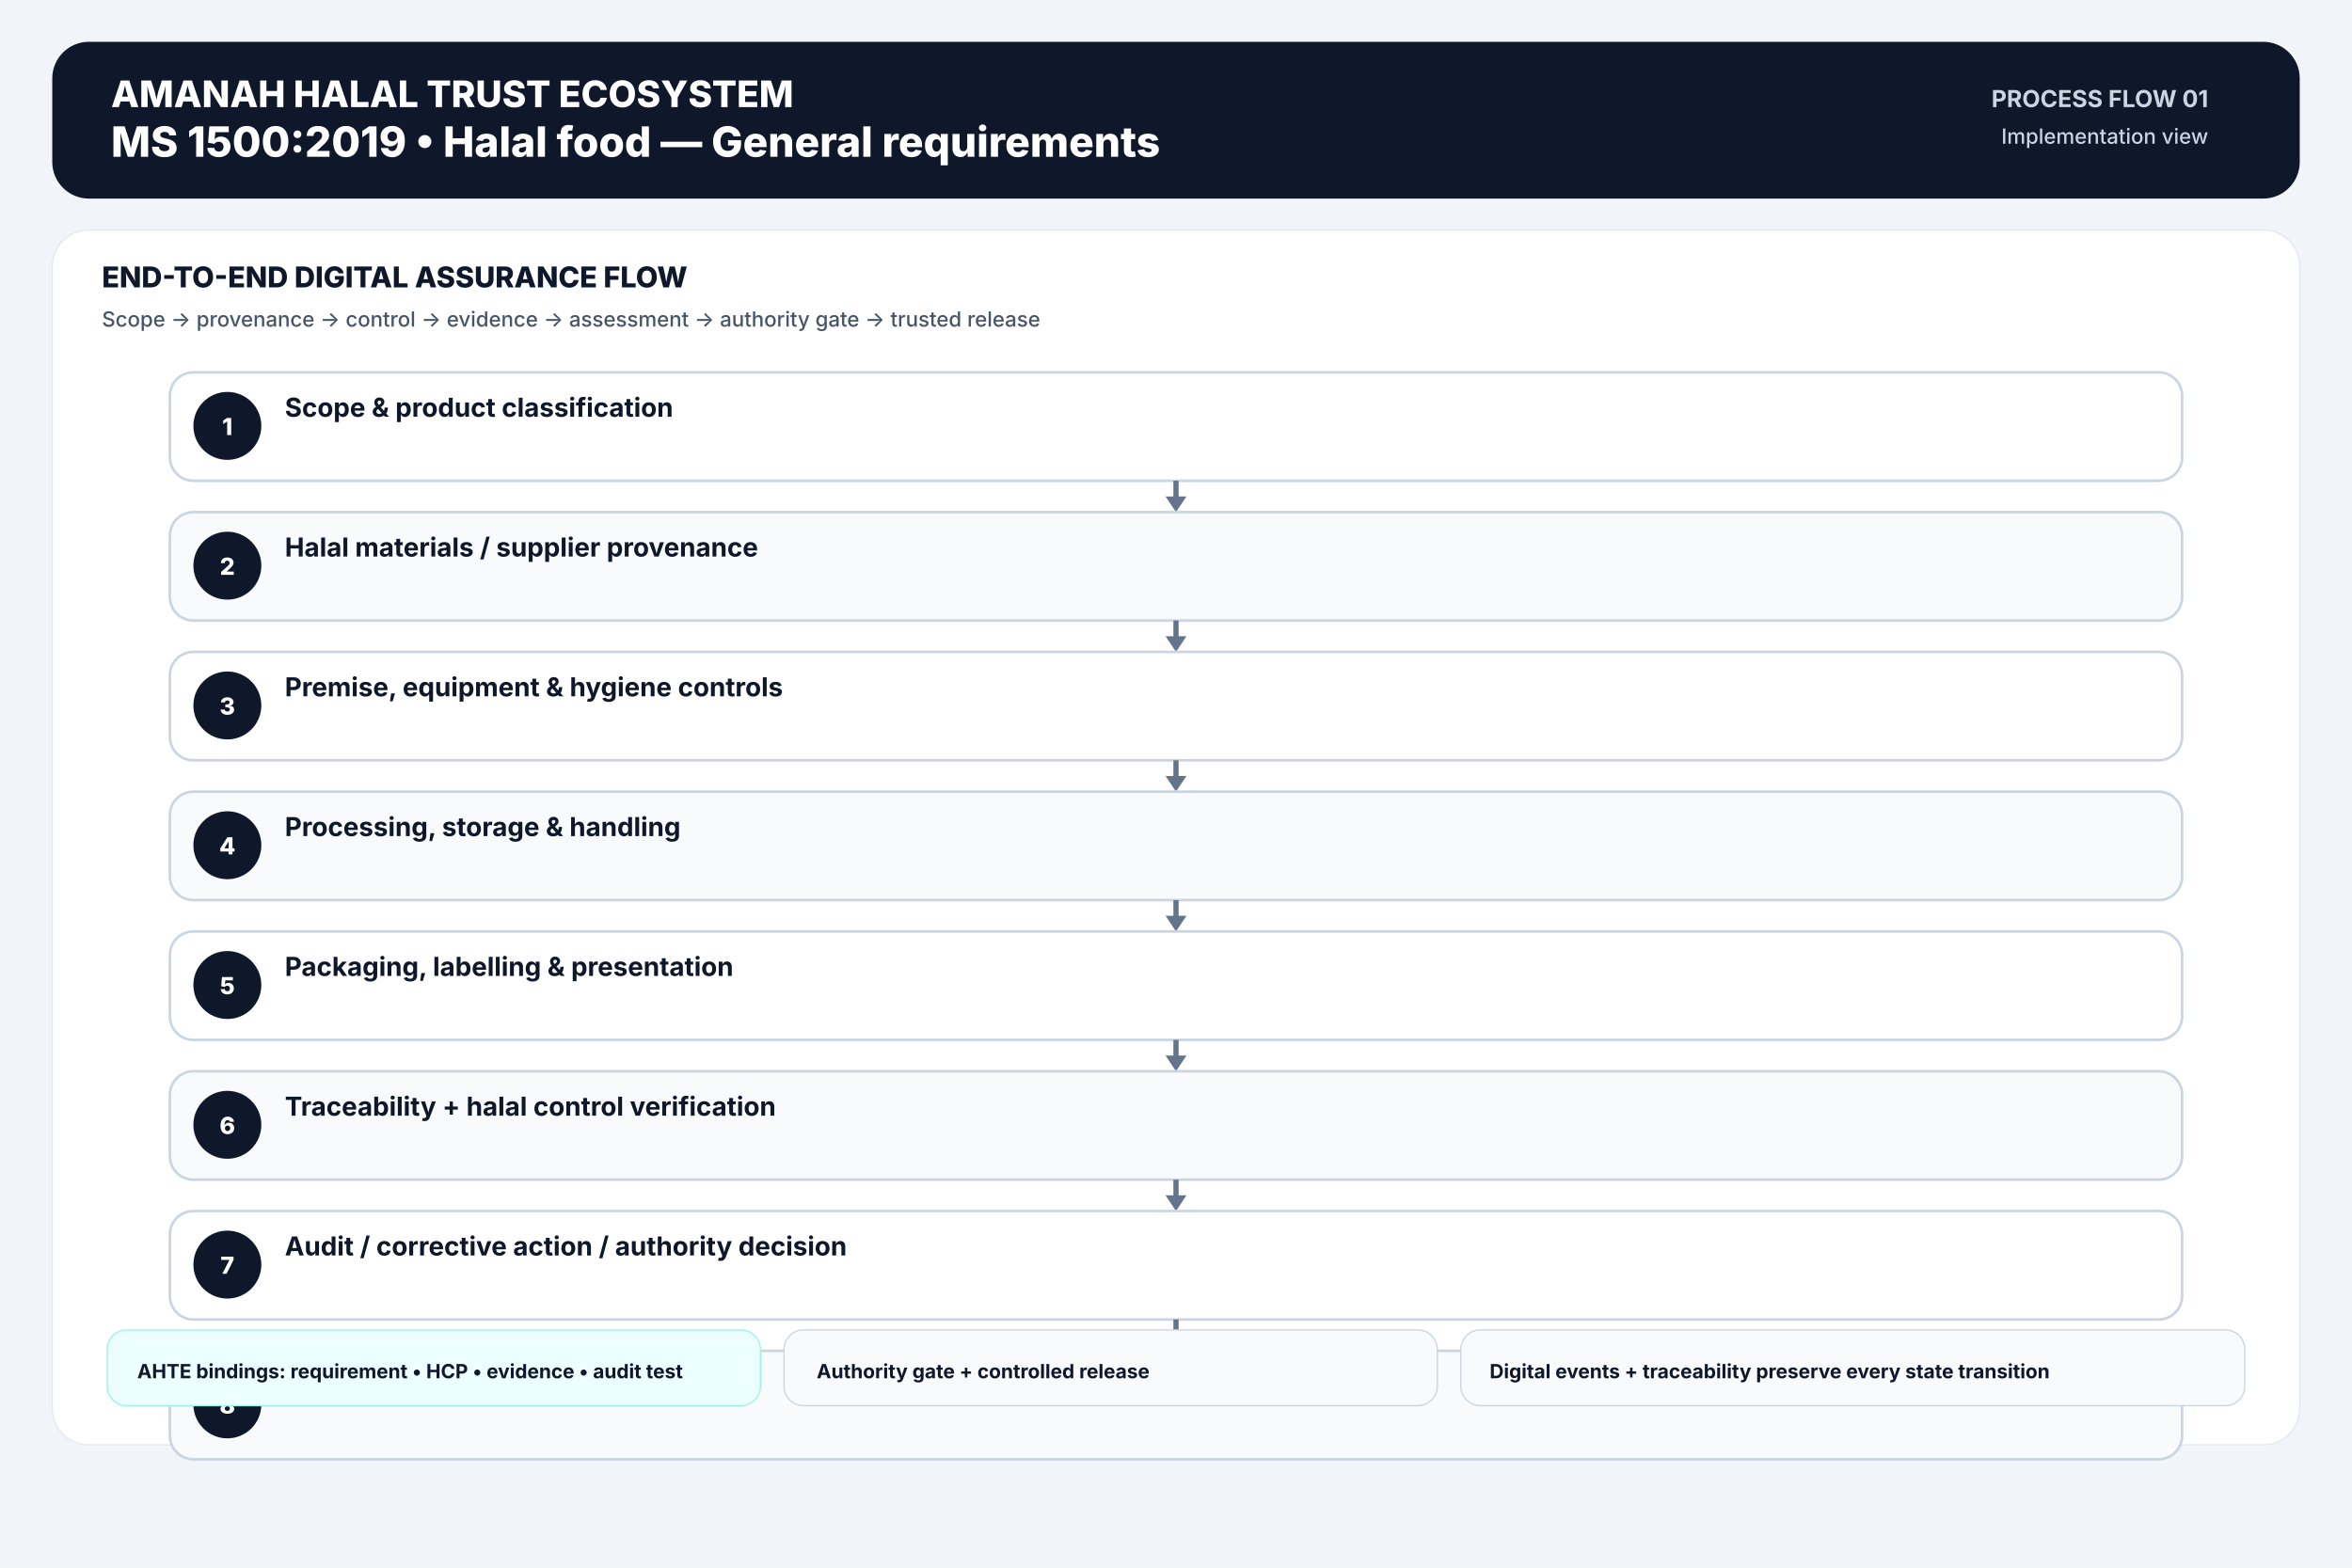
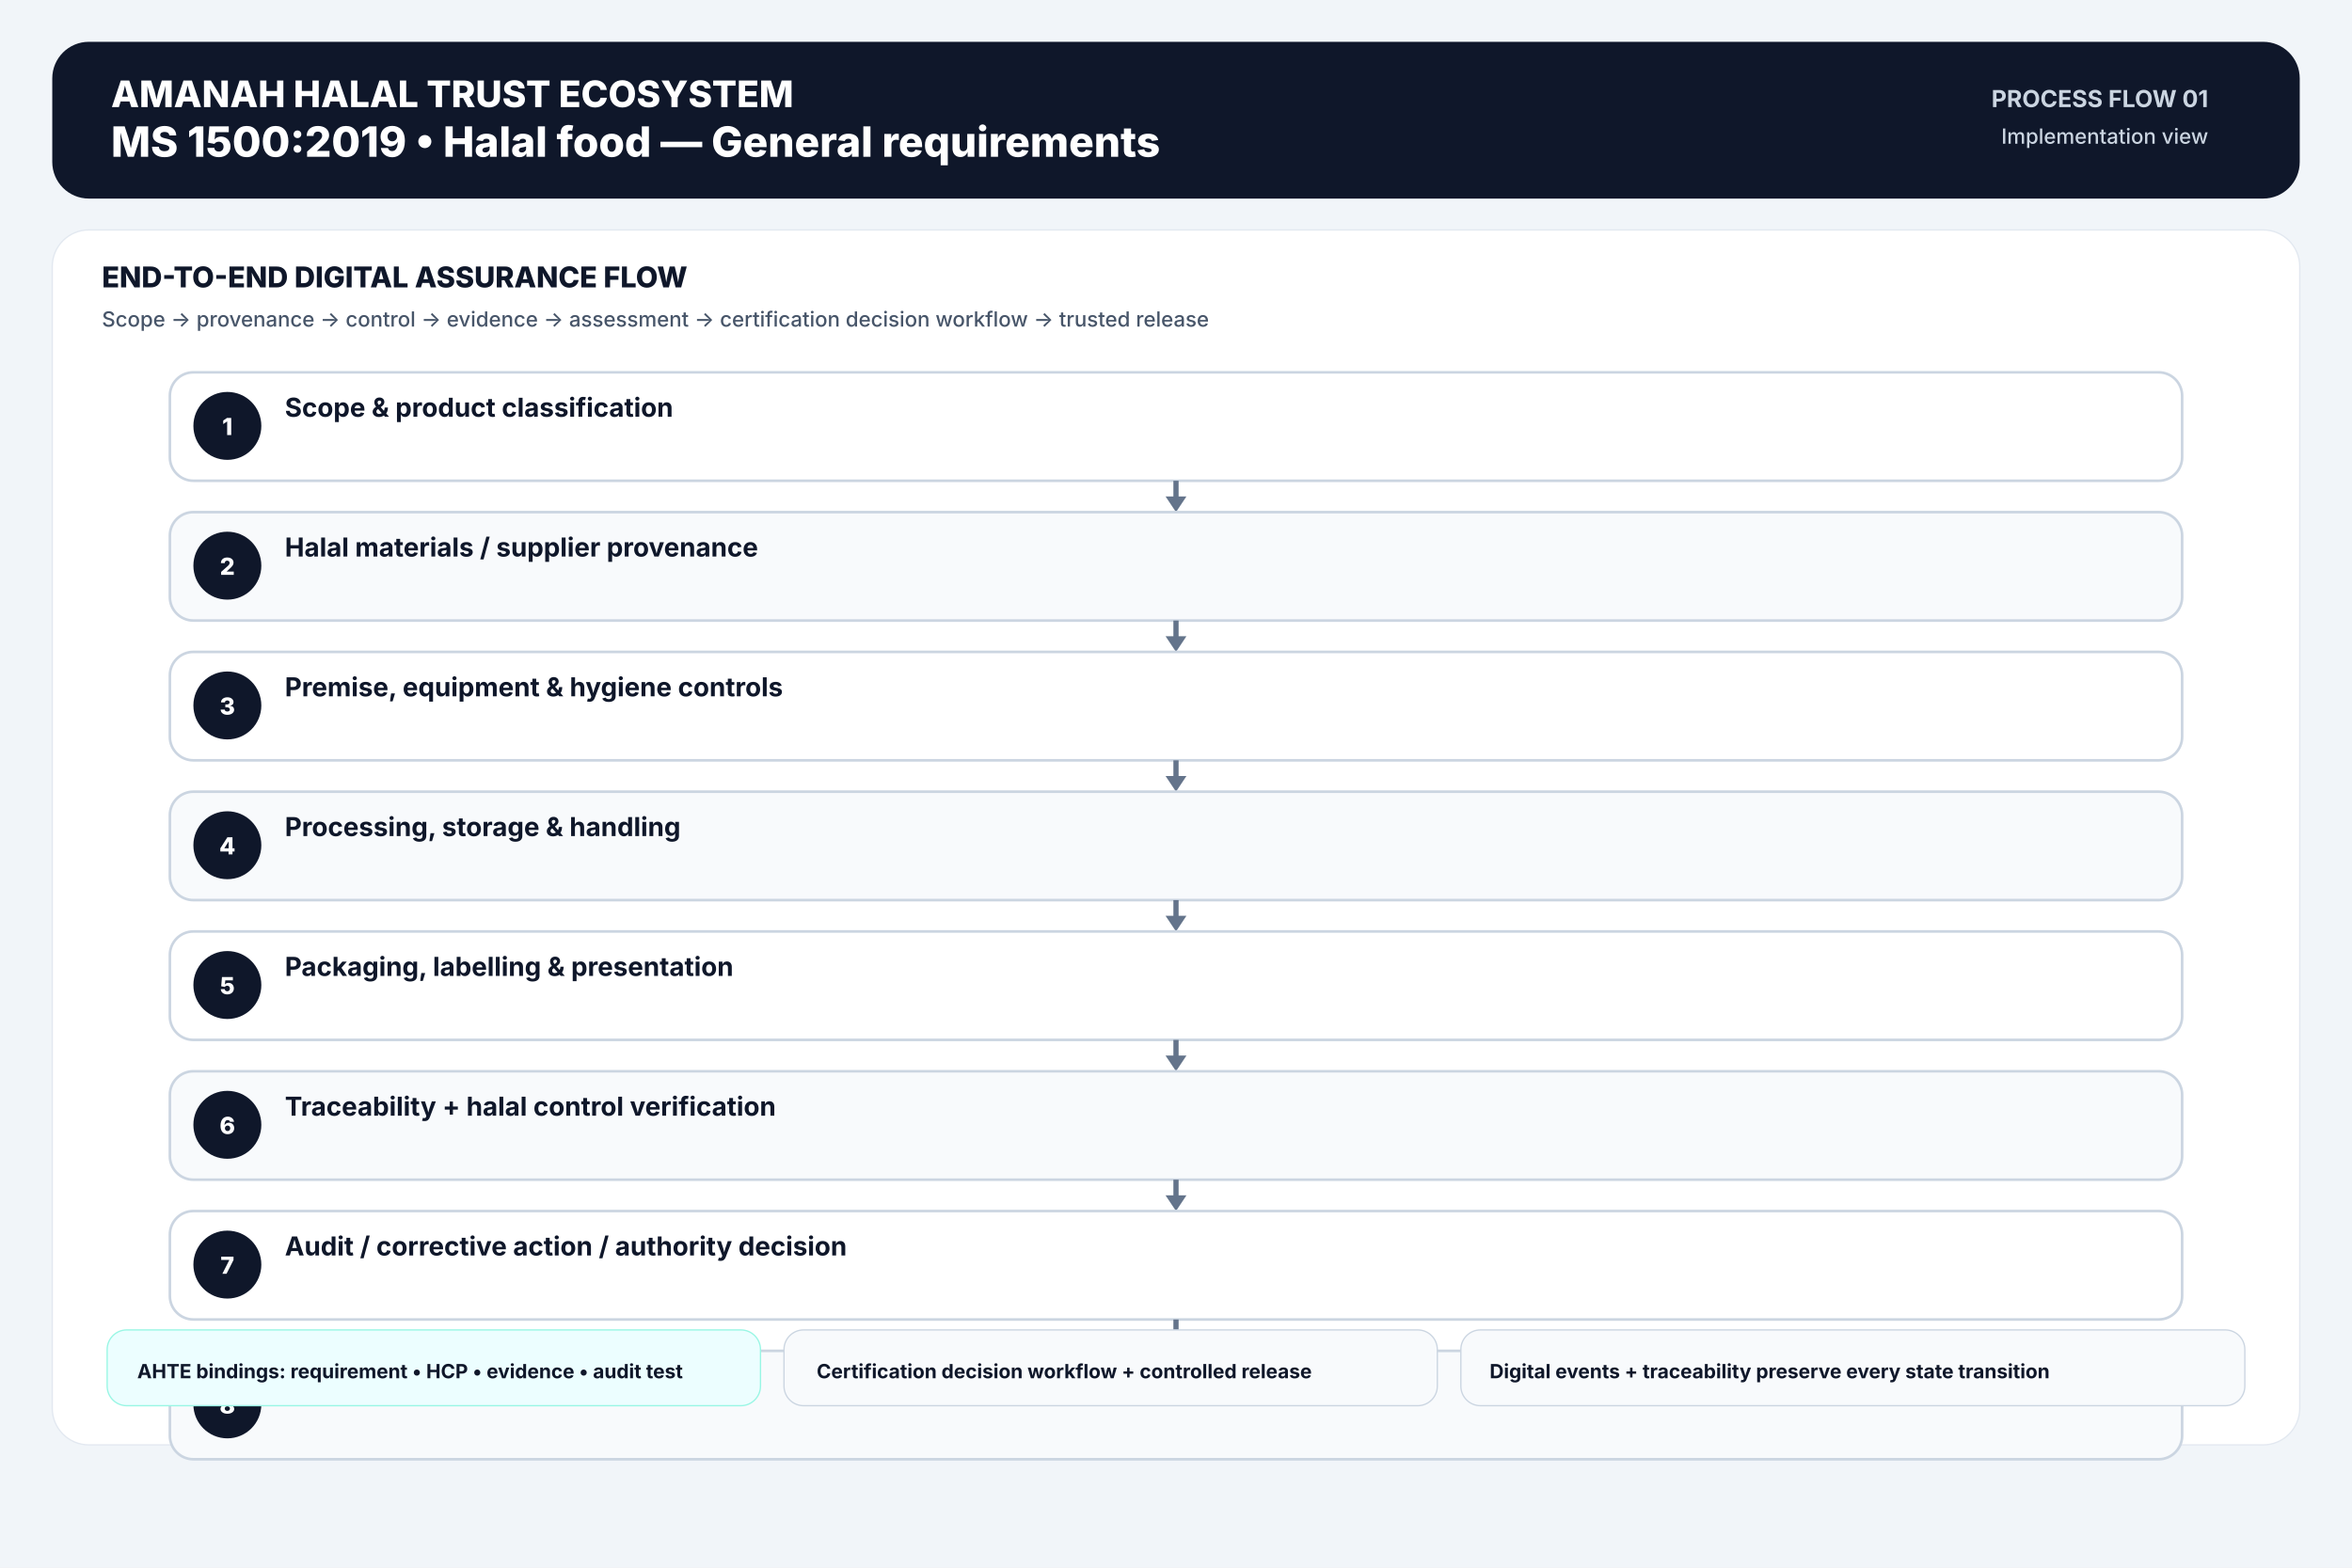
<svg xmlns="http://www.w3.org/2000/svg" width="1800" height="1200" viewBox="0 0 1800 1200">
  <rect width="1800" height="1200" fill="#f1f5f9" />
  <rect x="40" y="32" width="1720" height="120" rx="28" fill="#0f172a" />
  <text x="85" y="82" font-family="Inter,Arial,sans-serif" font-size="28" font-weight="800" text-anchor="start" fill="#ffffff">AMANAH HALAL TRUST ECOSYSTEM</text>
  <text x="85" y="120" font-family="Inter,Arial,sans-serif" font-size="32" font-weight="800" text-anchor="start" fill="#ffffff">MS 1500:2019  •  Halal food — General requirements</text>
  <text x="1690" y="82" font-family="Inter,Arial,sans-serif" font-size="18" font-weight="700" text-anchor="end" fill="#cbd5e1">PROCESS FLOW 01</text>
  <text x="1690" y="110" font-family="Inter,Arial,sans-serif" font-size="16" font-weight="500" text-anchor="end" fill="#cbd5e1">Implementation view</text>
  <rect x="40" y="176" width="1720" height="930" rx="28" fill="#ffffff" stroke="#e2e8f0" />
  <text x="78" y="220" font-family="Inter,Arial,sans-serif" font-size="22" font-weight="800" text-anchor="start" fill="#0f172a">END-TO-END DIGITAL ASSURANCE FLOW</text>
-   <text x="78" y="250" font-family="Inter,Arial,sans-serif" font-size="16" font-weight="500" text-anchor="start" fill="#475569">Scope → provenance → control → evidence → assessment → authority gate → trusted release</text>
+   <text x="78" y="250" font-family="Inter,Arial,sans-serif" font-size="16" font-weight="500" text-anchor="start" fill="#475569">Scope → provenance → control → evidence → assessment → certification decision workflow → trusted release</text>
  <rect x="130" y="285" width="1540" height="83" rx="18" fill="#ffffff" stroke="#cbd5e1" stroke-width="2" />
  <circle cx="174" cy="326" r="26" fill="#0f172a" />
  <text x="174" y="333" font-family="Inter,Arial,sans-serif" font-size="18" font-weight="800" text-anchor="middle" fill="#ffffff">1</text>
  <text x="218" y="319" font-family="Inter,Arial,sans-serif" font-size="20" font-weight="650" text-anchor="start" fill="#0f172a">Scope &amp; product classification</text>
  <line x1="900.0" y1="368" x2="900.0" y2="385" stroke="#64748b" stroke-width="4" />
  <polygon points="892.0,380 908.0,380 900.0,392" fill="#64748b" />
  <rect x="130" y="392" width="1540" height="83" rx="18" fill="#f8fafc" stroke="#cbd5e1" stroke-width="2" />
  <circle cx="174" cy="433" r="26" fill="#0f172a" />
  <text x="174" y="440" font-family="Inter,Arial,sans-serif" font-size="18" font-weight="800" text-anchor="middle" fill="#ffffff">2</text>
  <text x="218" y="426" font-family="Inter,Arial,sans-serif" font-size="20" font-weight="650" text-anchor="start" fill="#0f172a">Halal materials / supplier provenance</text>
  <line x1="900.0" y1="475" x2="900.0" y2="492" stroke="#64748b" stroke-width="4" />
  <polygon points="892.0,487 908.0,487 900.0,499" fill="#64748b" />
  <rect x="130" y="499" width="1540" height="83" rx="18" fill="#ffffff" stroke="#cbd5e1" stroke-width="2" />
  <circle cx="174" cy="540" r="26" fill="#0f172a" />
  <text x="174" y="547" font-family="Inter,Arial,sans-serif" font-size="18" font-weight="800" text-anchor="middle" fill="#ffffff">3</text>
  <text x="218" y="533" font-family="Inter,Arial,sans-serif" font-size="20" font-weight="650" text-anchor="start" fill="#0f172a">Premise, equipment &amp; hygiene controls</text>
  <line x1="900.0" y1="582" x2="900.0" y2="599" stroke="#64748b" stroke-width="4" />
  <polygon points="892.0,594 908.0,594 900.0,606" fill="#64748b" />
  <rect x="130" y="606" width="1540" height="83" rx="18" fill="#f8fafc" stroke="#cbd5e1" stroke-width="2" />
  <circle cx="174" cy="647" r="26" fill="#0f172a" />
  <text x="174" y="654" font-family="Inter,Arial,sans-serif" font-size="18" font-weight="800" text-anchor="middle" fill="#ffffff">4</text>
  <text x="218" y="640" font-family="Inter,Arial,sans-serif" font-size="20" font-weight="650" text-anchor="start" fill="#0f172a">Processing, storage &amp; handling</text>
  <line x1="900.0" y1="689" x2="900.0" y2="706" stroke="#64748b" stroke-width="4" />
  <polygon points="892.0,701 908.0,701 900.0,713" fill="#64748b" />
  <rect x="130" y="713" width="1540" height="83" rx="18" fill="#ffffff" stroke="#cbd5e1" stroke-width="2" />
  <circle cx="174" cy="754" r="26" fill="#0f172a" />
  <text x="174" y="761" font-family="Inter,Arial,sans-serif" font-size="18" font-weight="800" text-anchor="middle" fill="#ffffff">5</text>
  <text x="218" y="747" font-family="Inter,Arial,sans-serif" font-size="20" font-weight="650" text-anchor="start" fill="#0f172a">Packaging, labelling &amp; presentation</text>
  <line x1="900.0" y1="796" x2="900.0" y2="813" stroke="#64748b" stroke-width="4" />
  <polygon points="892.0,808 908.0,808 900.0,820" fill="#64748b" />
  <rect x="130" y="820" width="1540" height="83" rx="18" fill="#f8fafc" stroke="#cbd5e1" stroke-width="2" />
  <circle cx="174" cy="861" r="26" fill="#0f172a" />
  <text x="174" y="868" font-family="Inter,Arial,sans-serif" font-size="18" font-weight="800" text-anchor="middle" fill="#ffffff">6</text>
  <text x="218" y="854" font-family="Inter,Arial,sans-serif" font-size="20" font-weight="650" text-anchor="start" fill="#0f172a">Traceability + halal control verification</text>
  <line x1="900.0" y1="903" x2="900.0" y2="920" stroke="#64748b" stroke-width="4" />
  <polygon points="892.0,915 908.0,915 900.0,927" fill="#64748b" />
  <rect x="130" y="927" width="1540" height="83" rx="18" fill="#ffffff" stroke="#cbd5e1" stroke-width="2" />
  <circle cx="174" cy="968" r="26" fill="#0f172a" />
  <text x="174" y="975" font-family="Inter,Arial,sans-serif" font-size="18" font-weight="800" text-anchor="middle" fill="#ffffff">7</text>
  <text x="218" y="961" font-family="Inter,Arial,sans-serif" font-size="20" font-weight="650" text-anchor="start" fill="#0f172a">Audit / corrective action / authority decision</text>
  <line x1="900.0" y1="1010" x2="900.0" y2="1027" stroke="#64748b" stroke-width="4" />
  <polygon points="892.0,1022 908.0,1022 900.0,1034" fill="#64748b" />
  <rect x="130" y="1034" width="1540" height="83" rx="18" fill="#f8fafc" stroke="#cbd5e1" stroke-width="2" />
  <circle cx="174" cy="1075" r="26" fill="#0f172a" />
  <text x="174" y="1082" font-family="Inter,Arial,sans-serif" font-size="18" font-weight="800" text-anchor="middle" fill="#ffffff">8</text>
  <text x="218" y="1068" font-family="Inter,Arial,sans-serif" font-size="20" font-weight="650" text-anchor="start" fill="#0f172a">Release + ongoing assurance</text>
  <rect x="82" y="1018" width="500" height="58" rx="15" fill="#ecfeff" stroke="#99f6e4" />
  <text x="105" y="1055" font-family="Inter,Arial,sans-serif" font-size="15" font-weight="650" text-anchor="start" fill="#0f172a">AHTE bindings: requirement • HCP • evidence • audit test</text>
  <rect x="600" y="1018" width="500" height="58" rx="15" fill="#f8fafc" stroke="#cbd5e1" />
-   <text x="625" y="1055" font-family="Inter,Arial,sans-serif" font-size="15" font-weight="650" text-anchor="start" fill="#0f172a">Authority gate + controlled release</text>
+   <text x="625" y="1055" font-family="Inter,Arial,sans-serif" font-size="15" font-weight="650" text-anchor="start" fill="#0f172a">Certification decision workflow + controlled release</text>
  <rect x="1118" y="1018" width="600" height="58" rx="15" fill="#f8fafc" stroke="#cbd5e1" />
  <text x="1140" y="1055" font-family="Inter,Arial,sans-serif" font-size="15" font-weight="650" text-anchor="start" fill="#0f172a">Digital events + traceability preserve every state transition</text>
</svg>
